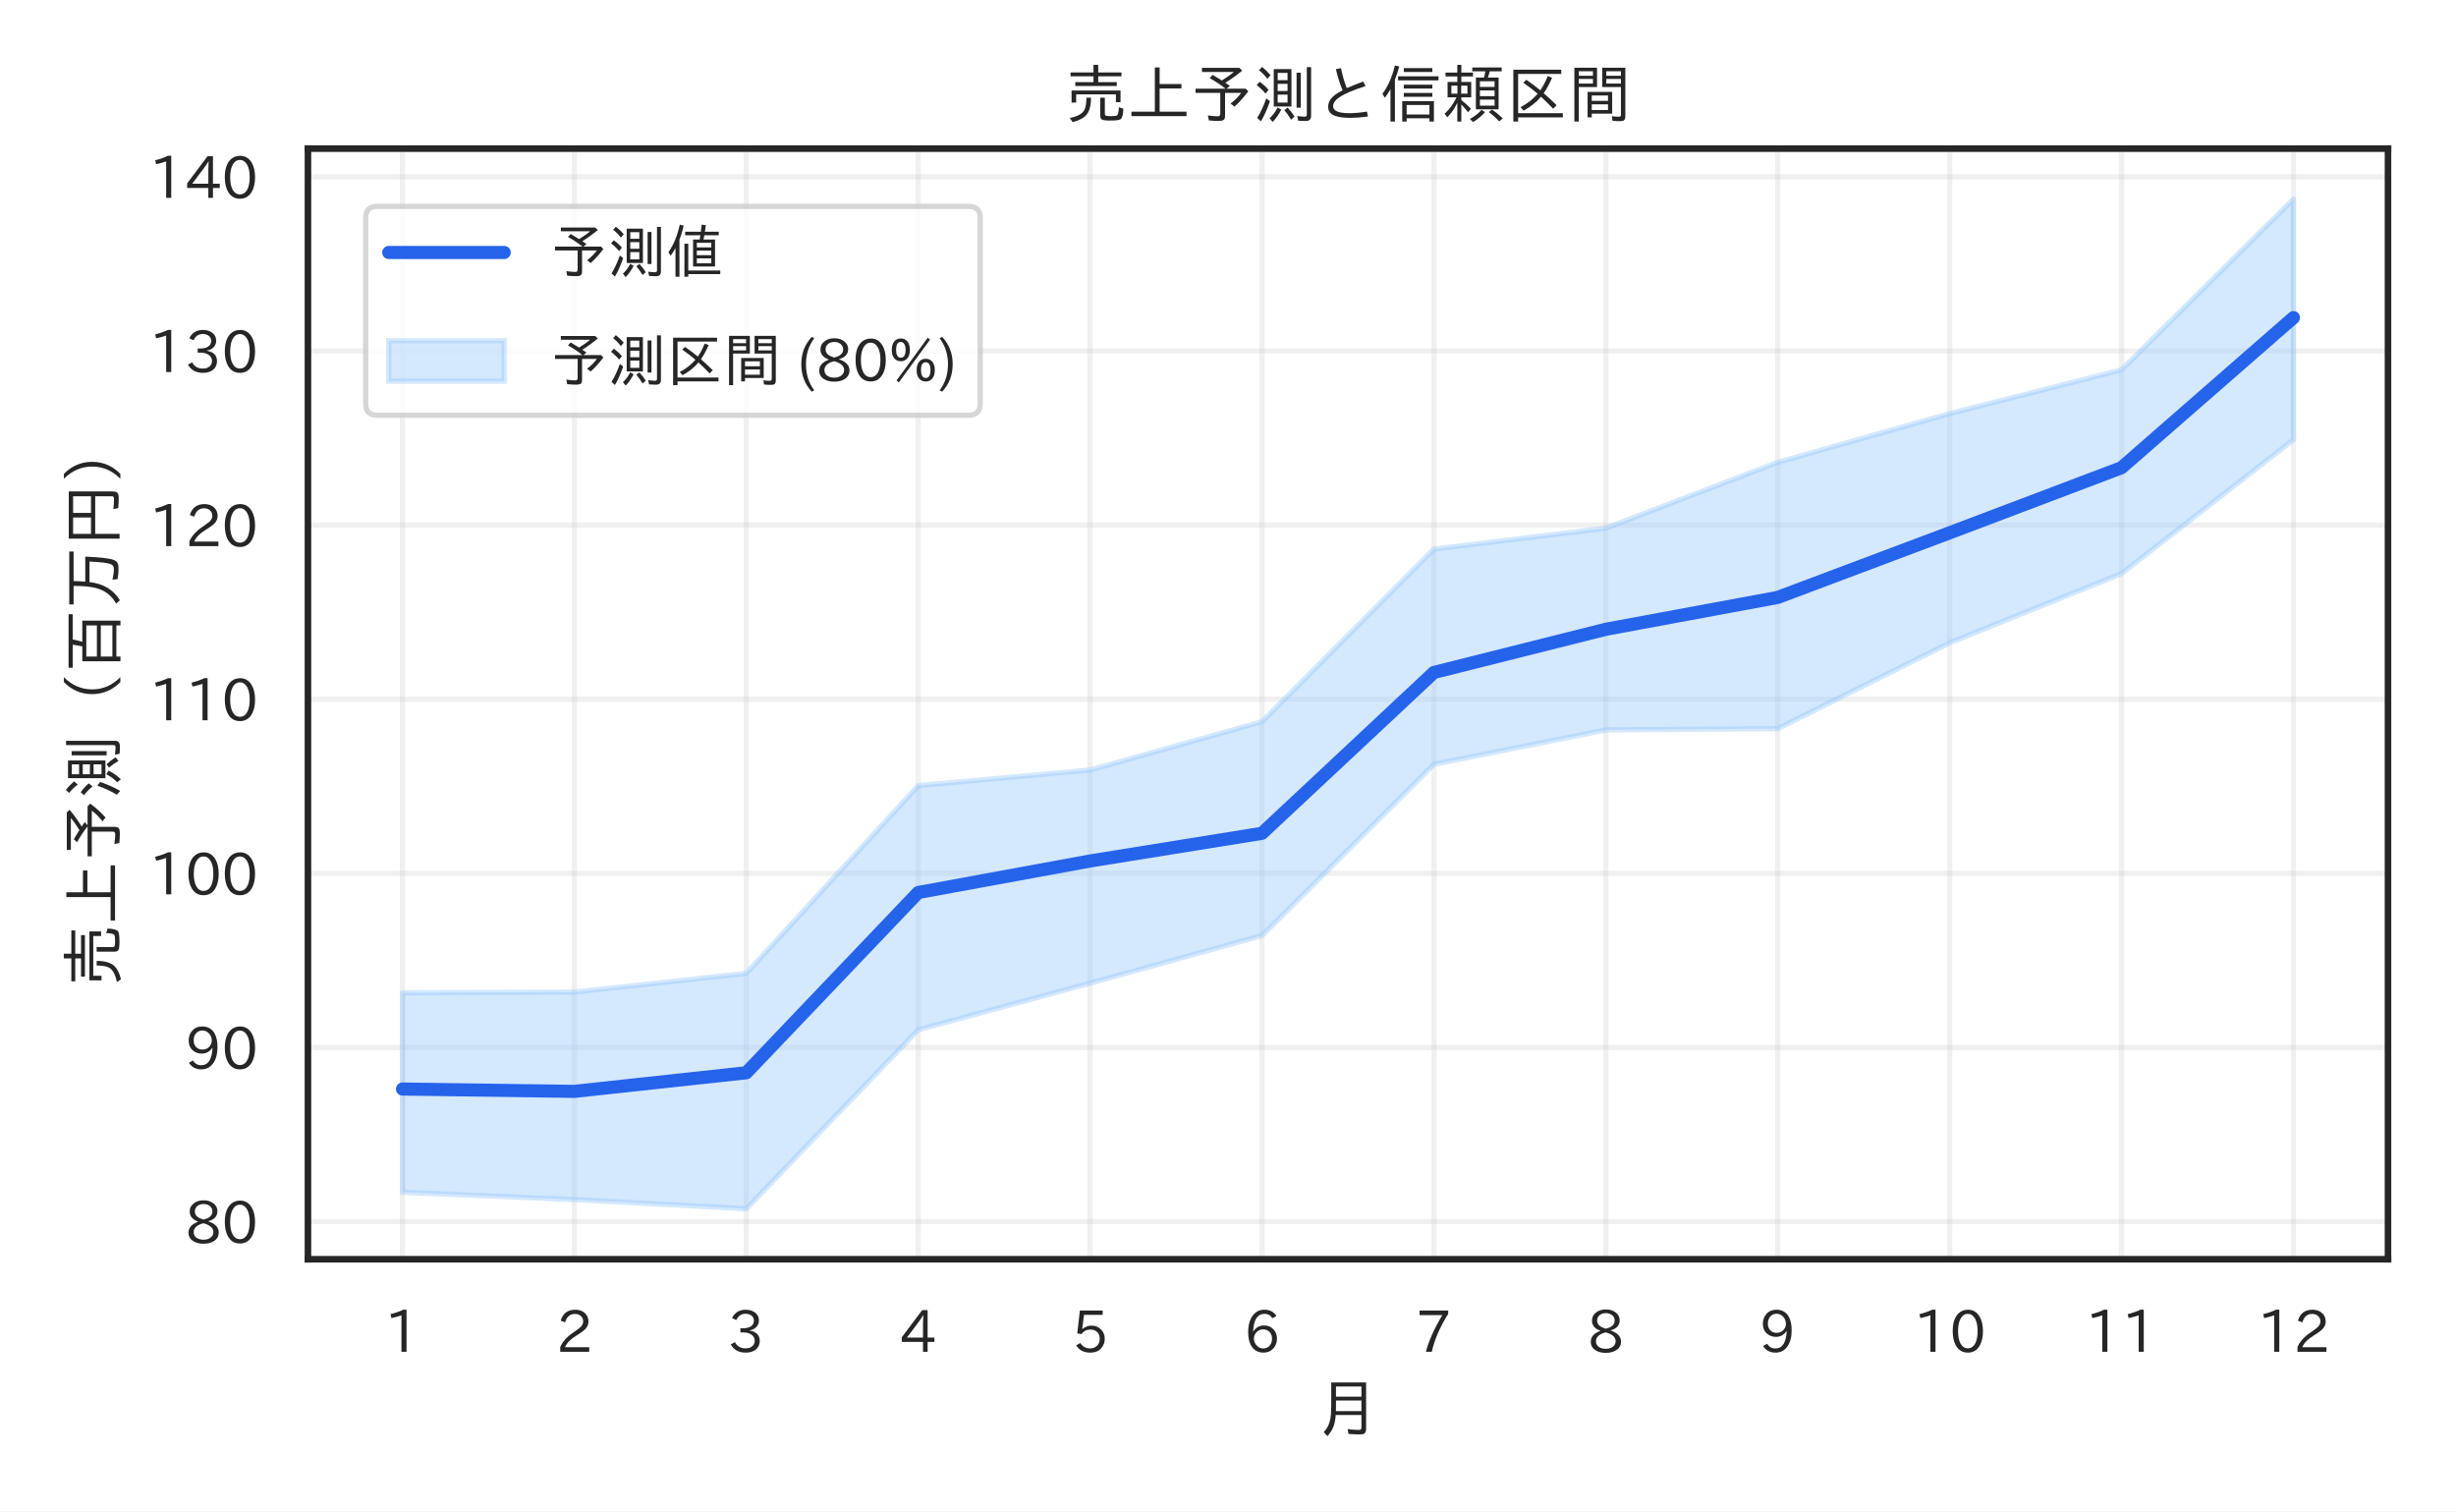
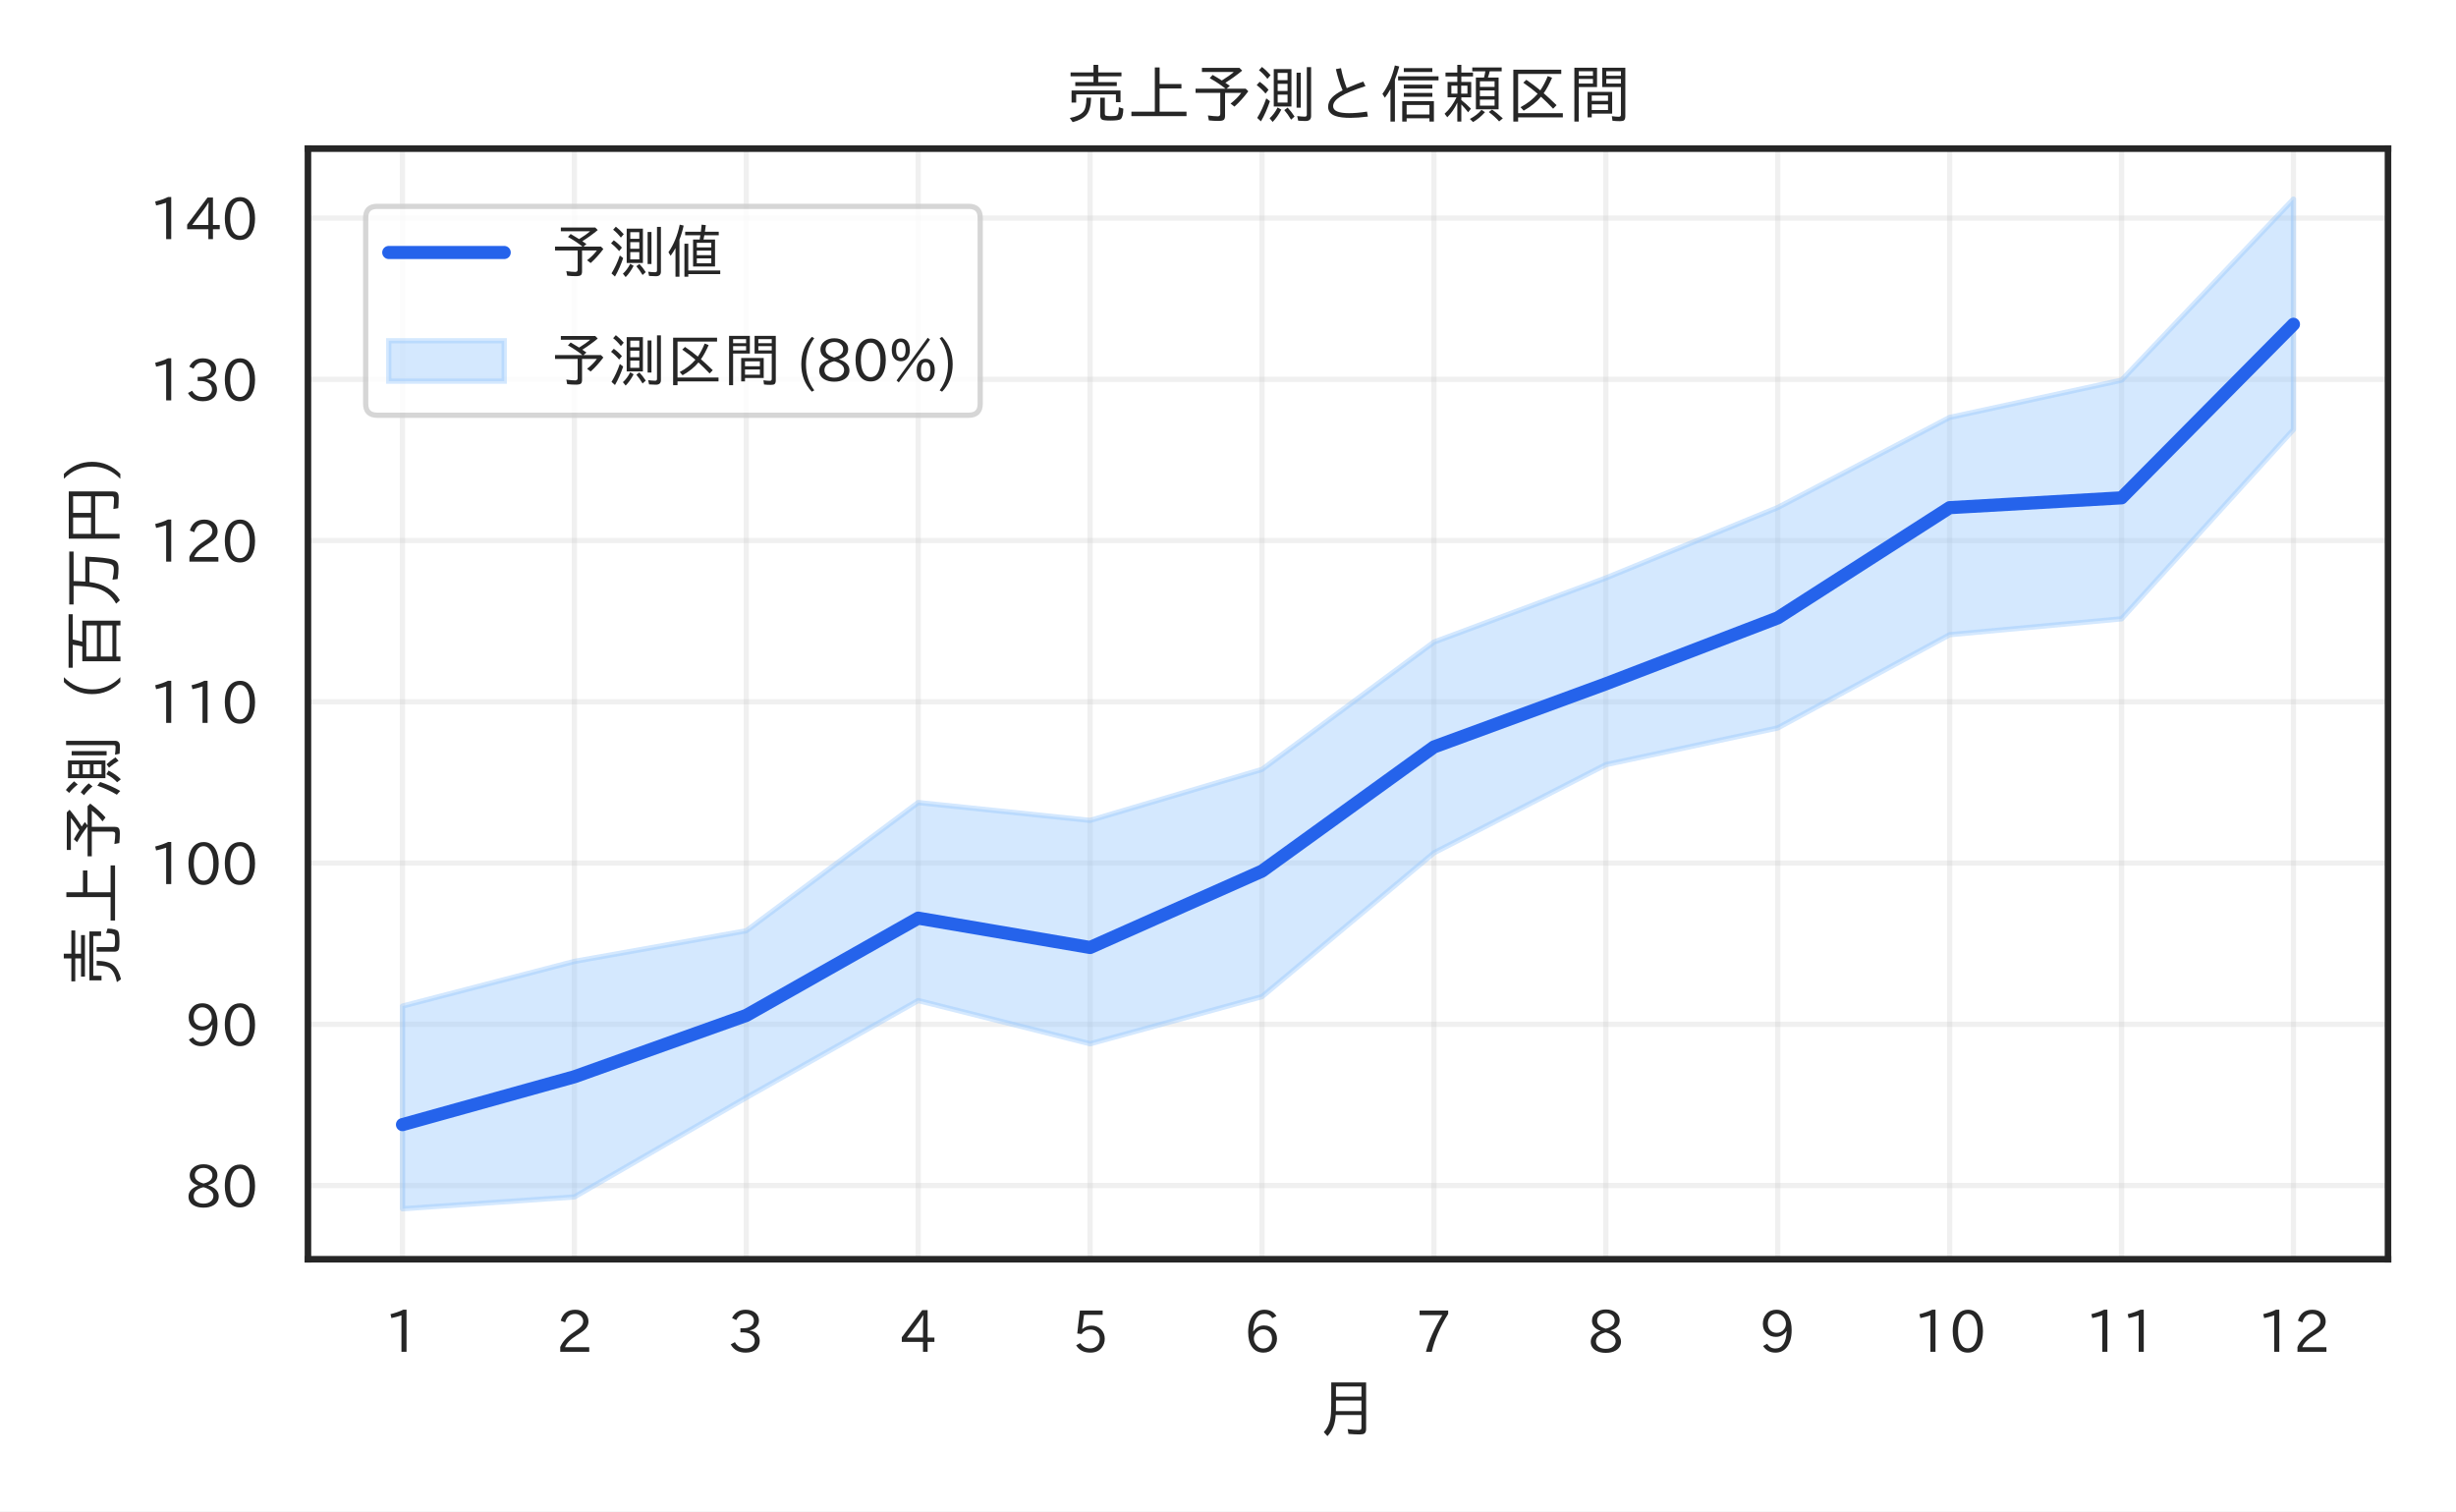
<svg xmlns="http://www.w3.org/2000/svg" xmlns:xlink="http://www.w3.org/1999/xlink" width="468pt" height="288pt" viewBox="0 0 468 288" version="1.1">
  <defs>
    <style type="text/css">*{stroke-linejoin: round; stroke-linecap: butt}</style>
  </defs>
  <g id="figure_1">
    <g id="patch_1">
      <path d="M 0 288  L 468 288  L 468 0  L 0 0  z " style="fill: #ffffff" />
    </g>
    <g id="axes_1">
      <g id="patch_2">
        <path d="M 58.68 239.94  L 455.04 239.94  L 455.04 28.32  L 58.68 28.32  z " style="fill: #ffffff" />
      </g>
      <g id="matplotlib.axis_1">
        <g id="xtick_1">
          <g id="line2d_1">
-             <path d="M 76.696 239.94  L 76.696 28.32  " clip-path="url(#pe52bf2b07b)" style="fill: none; stroke: #cccccc; stroke-opacity: 0.3; stroke-linecap: round" />
+             <path d="M 76.696 239.94  L 76.696 28.32  " clip-path="url(#pbddd021844)" style="fill: none; stroke: #cccccc; stroke-opacity: 0.3; stroke-linecap: round" />
          </g>
          <g id="text_1">
            <g style="fill: #262626" transform="translate(73.23222 257.6797) scale(0.11 -0.11)">
              <defs>
                <path id="IPAexGothic-31" d="M 2463 63  L 1900 63  L 1900 4103  Q 1372 3922 788 3797  L 684 4231  Q 1519 4441 2106 4731  L 2463 4731  L 2463 63  z " transform="scale(0.015625)" />
              </defs>
              <use xlink:href="#IPAexGothic-31" />
            </g>
          </g>
        </g>
        <g id="xtick_2">
          <g id="line2d_2">
-             <path d="M 109.453 239.94  L 109.453 28.32  " clip-path="url(#pe52bf2b07b)" style="fill: none; stroke: #cccccc; stroke-opacity: 0.3; stroke-linecap: round" />
+             <path d="M 109.453 239.94  L 109.453 28.32  " clip-path="url(#pbddd021844)" style="fill: none; stroke: #cccccc; stroke-opacity: 0.3; stroke-linecap: round" />
          </g>
          <g id="text_2">
            <g style="fill: #262626" transform="translate(105.9892 257.6797) scale(0.11 -0.11)">
              <defs>
                <path id="IPAexGothic-32" d="M 3659 63  L 447 63  L 447 594  Q 825 1475 1894 2203  L 2072 2322  Q 2619 2697 2791 2906  Q 2988 3153 2988 3444  Q 2988 3772 2756 4003  Q 2500 4259 2084 4259  Q 1250 4259 991 3328  L 497 3506  Q 853 4725 2116 4725  Q 2806 4725 3216 4316  Q 3575 3947 3575 3425  Q 3575 3038 3344 2722  Q 3131 2416 2366 1938  L 2231 1856  Q 1256 1253 978 569  L 3659 569  L 3659 63  z " transform="scale(0.015625)" />
              </defs>
              <use xlink:href="#IPAexGothic-32" />
            </g>
          </g>
        </g>
        <g id="xtick_3">
          <g id="line2d_3">
-             <path d="M 142.21 239.94  L 142.21 28.32  " clip-path="url(#pe52bf2b07b)" style="fill: none; stroke: #cccccc; stroke-opacity: 0.3; stroke-linecap: round" />
+             <path d="M 142.21 239.94  L 142.21 28.32  " clip-path="url(#pbddd021844)" style="fill: none; stroke: #cccccc; stroke-opacity: 0.3; stroke-linecap: round" />
          </g>
          <g id="text_3">
            <g style="fill: #262626" transform="translate(138.7463 257.6797) scale(0.11 -0.11)">
              <defs>
                <path id="IPAexGothic-33" d="M 2381 2419  Q 3506 2216 3506 1278  Q 3506 716 3128 356  Q 2709 -31 1944 -31  Q 797 -31 288 881  L 756 1131  Q 1109 441 1938 441  Q 2425 441 2694 691  Q 2950 928 2950 1291  Q 2950 1719 2566 1978  Q 2216 2213 1644 2213  L 1363 2213  L 1363 2669  L 1656 2669  Q 2231 2669 2534 2888  Q 2859 3119 2859 3509  Q 2859 3934 2494 4138  Q 2259 4278 1931 4278  Q 1238 4278 903 3578  L 434 3803  Q 897 4725 1938 4725  Q 2597 4725 3006 4394  Q 3416 4069 3416 3534  Q 3416 3028 3019 2706  Q 2763 2500 2381 2444  L 2381 2419  z " transform="scale(0.015625)" />
              </defs>
              <use xlink:href="#IPAexGothic-33" />
            </g>
          </g>
        </g>
        <g id="xtick_4">
          <g id="line2d_4">
-             <path d="M 174.967 239.94  L 174.967 28.32  " clip-path="url(#pe52bf2b07b)" style="fill: none; stroke: #cccccc; stroke-opacity: 0.3; stroke-linecap: round" />
+             <path d="M 174.967 239.94  L 174.967 28.32  " clip-path="url(#pbddd021844)" style="fill: none; stroke: #cccccc; stroke-opacity: 0.3; stroke-linecap: round" />
          </g>
          <g id="text_4">
            <g style="fill: #262626" transform="translate(171.5033 257.6797) scale(0.11 -0.11)">
              <defs>
                <path id="IPAexGothic-34" d="M 3813 1159  L 3059 1159  L 3059 63  L 2547 63  L 2547 1159  L 197 1159  L 197 1672  L 2456 4678  L 3059 4678  L 3059 1634  L 3813 1634  L 3813 1159  z M 2578 4109  L 2559 4109  Q 2278 3656 2003 3284  L 759 1634  L 2547 1634  L 2547 3144  Q 2547 3481 2578 4109  z " transform="scale(0.015625)" />
              </defs>
              <use xlink:href="#IPAexGothic-34" />
            </g>
          </g>
        </g>
        <g id="xtick_5">
          <g id="line2d_5">
-             <path d="M 207.724 239.94  L 207.724 28.32  " clip-path="url(#pe52bf2b07b)" style="fill: none; stroke: #cccccc; stroke-opacity: 0.3; stroke-linecap: round" />
+             <path d="M 207.724 239.94  L 207.724 28.32  " clip-path="url(#pbddd021844)" style="fill: none; stroke: #cccccc; stroke-opacity: 0.3; stroke-linecap: round" />
          </g>
          <g id="text_5">
            <g style="fill: #262626" transform="translate(204.2603 257.6797) scale(0.11 -0.11)">
              <defs>
                <path id="IPAexGothic-35" d="M 1178 2603  Q 1634 2963 2172 2963  Q 2816 2963 3241 2528  Q 3638 2113 3638 1497  Q 3638 938 3297 513  Q 2869 -31 2031 -31  Q 959 -31 469 784  L 938 1028  Q 1309 434 2013 434  Q 2466 434 2769 716  Q 3081 1013 3081 1503  Q 3081 1966 2806 2241  Q 2519 2528 2056 2528  Q 1406 2528 1072 2028  L 591 2091  L 884 4634  L 3406 4634  L 3406 4153  L 1341 4153  L 1134 2603  L 1178 2603  z " transform="scale(0.015625)" />
              </defs>
              <use xlink:href="#IPAexGothic-35" />
            </g>
          </g>
        </g>
        <g id="xtick_6">
          <g id="line2d_6">
-             <path d="M 240.481 239.94  L 240.481 28.32  " clip-path="url(#pe52bf2b07b)" style="fill: none; stroke: #cccccc; stroke-opacity: 0.3; stroke-linecap: round" />
+             <path d="M 240.481 239.94  L 240.481 28.32  " clip-path="url(#pbddd021844)" style="fill: none; stroke: #cccccc; stroke-opacity: 0.3; stroke-linecap: round" />
          </g>
          <g id="text_6">
            <g style="fill: #262626" transform="translate(237.0173 257.6797) scale(0.11 -0.11)">
              <defs>
                <path id="IPAexGothic-36" d="M 1056 2328  Q 1509 2981 2234 2981  Q 2906 2981 3316 2513  Q 3675 2106 3675 1522  Q 3675 884 3272 434  Q 2853 -31 2178 -31  Q 1375 -31 922 581  Q 481 1178 481 2228  Q 481 3425 1013 4109  Q 1494 4725 2272 4725  Q 3191 4725 3609 4025  L 3150 3775  Q 2894 4266 2300 4266  Q 1119 4266 1031 2328  L 1056 2328  z M 2141 2547  Q 1684 2547 1384 2206  Q 1116 1900 1116 1541  Q 1116 1156 1353 844  Q 1672 428 2159 428  Q 2669 428 2941 844  Q 3125 1128 3125 1503  Q 3125 1944 2881 2228  Q 2600 2547 2141 2547  z " transform="scale(0.015625)" />
              </defs>
              <use xlink:href="#IPAexGothic-36" />
            </g>
          </g>
        </g>
        <g id="xtick_7">
          <g id="line2d_7">
-             <path d="M 273.239 239.94  L 273.239 28.32  " clip-path="url(#pe52bf2b07b)" style="fill: none; stroke: #cccccc; stroke-opacity: 0.3; stroke-linecap: round" />
+             <path d="M 273.239 239.94  L 273.239 28.32  " clip-path="url(#pbddd021844)" style="fill: none; stroke: #cccccc; stroke-opacity: 0.3; stroke-linecap: round" />
          </g>
          <g id="text_7">
            <g style="fill: #262626" transform="translate(269.7744 257.6797) scale(0.11 -0.11)">
              <defs>
                <path id="IPAexGothic-37" d="M 3597 4263  Q 2238 2106 1778 63  L 1131 63  Q 1581 1834 2950 4128  L 428 4128  L 428 4634  L 3597 4634  L 3597 4263  z " transform="scale(0.015625)" />
              </defs>
              <use xlink:href="#IPAexGothic-37" />
            </g>
          </g>
        </g>
        <g id="xtick_8">
          <g id="line2d_8">
-             <path d="M 305.996 239.94  L 305.996 28.32  " clip-path="url(#pe52bf2b07b)" style="fill: none; stroke: #cccccc; stroke-opacity: 0.3; stroke-linecap: round" />
+             <path d="M 305.996 239.94  L 305.996 28.32  " clip-path="url(#pbddd021844)" style="fill: none; stroke: #cccccc; stroke-opacity: 0.3; stroke-linecap: round" />
          </g>
          <g id="text_8">
            <g style="fill: #262626" transform="translate(302.5314 257.6797) scale(0.11 -0.11)">
              <defs>
                <path id="IPAexGothic-38" d="M 2541 2425  Q 3700 2031 3700 1197  Q 3700 541 3100 197  Q 2663 -56 2016 -56  Q 1366 -56 928 197  Q 347 531 347 1178  Q 347 1988 1409 2381  L 1409 2400  Q 481 2734 481 3509  Q 481 4100 981 4456  Q 1406 4756 2019 4756  Q 2703 4756 3131 4403  Q 3553 4069 3553 3566  Q 3553 2706 2541 2444  L 2541 2425  z M 2022 2625  Q 2997 2856 2997 3528  Q 2997 3916 2675 4150  Q 2413 4347 2016 4347  Q 1606 4347 1331 4128  Q 1050 3897 1050 3522  Q 1050 3150 1350 2925  Q 1494 2809 1722 2722  Q 1984 2616 2022 2625  z M 1978 2209  Q 922 1931 922 1216  Q 922 775 1313 556  Q 1606 391 2009 391  Q 2575 391 2881 697  Q 3106 922 3106 1250  Q 3106 1594 2794 1850  Q 2609 1994 2350 2100  Q 2047 2222 1978 2209  z " transform="scale(0.015625)" />
              </defs>
              <use xlink:href="#IPAexGothic-38" />
            </g>
          </g>
        </g>
        <g id="xtick_9">
          <g id="line2d_9">
-             <path d="M 338.753 239.94  L 338.753 28.32  " clip-path="url(#pe52bf2b07b)" style="fill: none; stroke: #cccccc; stroke-opacity: 0.3; stroke-linecap: round" />
+             <path d="M 338.753 239.94  L 338.753 28.32  " clip-path="url(#pbddd021844)" style="fill: none; stroke: #cccccc; stroke-opacity: 0.3; stroke-linecap: round" />
          </g>
          <g id="text_9">
            <g style="fill: #262626" transform="translate(335.2884 257.6797) scale(0.11 -0.11)">
              <defs>
                <path id="IPAexGothic-39" d="M 2984 2356  Q 2544 1716 1813 1716  Q 1253 1716 847 2056  Q 366 2459 366 3163  Q 366 3813 769 4266  Q 1181 4725 1869 4725  Q 2800 4725 3241 3950  Q 3559 3378 3559 2472  Q 3559 1250 3041 588  Q 2553 -31 1769 -31  Q 859 -31 391 703  L 853 953  Q 1156 428 1753 428  Q 2922 428 3009 2356  L 2984 2356  z M 1888 4278  Q 1450 4278 1172 3950  Q 922 3653 922 3200  Q 922 2741 1159 2478  Q 1434 2163 1906 2163  Q 2431 2163 2728 2572  Q 2925 2847 2925 3169  Q 2925 3553 2694 3863  Q 2375 4278 1888 4278  z " transform="scale(0.015625)" />
              </defs>
              <use xlink:href="#IPAexGothic-39" />
            </g>
          </g>
        </g>
        <g id="xtick_10">
          <g id="line2d_10">
-             <path d="M 371.51 239.94  L 371.51 28.32  " clip-path="url(#pe52bf2b07b)" style="fill: none; stroke: #cccccc; stroke-opacity: 0.3; stroke-linecap: round" />
+             <path d="M 371.51 239.94  L 371.51 28.32  " clip-path="url(#pbddd021844)" style="fill: none; stroke: #cccccc; stroke-opacity: 0.3; stroke-linecap: round" />
          </g>
          <g id="text_10">
            <g style="fill: #262626" transform="translate(364.5813 257.6797) scale(0.11 -0.11)">
              <defs>
                <path id="IPAexGothic-30" d="M 2038 4725  Q 2881 4725 3334 3944  Q 3694 3325 3694 2344  Q 3694 1372 3334 741  Q 2888 -31 2016 -31  Q 1147 -31 700 741  Q 341 1372 341 2350  Q 341 3713 1000 4334  Q 1419 4725 2038 4725  z M 2016 4266  Q 1516 4266 1228 3759  Q 934 3247 934 2344  Q 934 1456 1222 947  Q 1513 447 2016 447  Q 2619 447 2909 1153  Q 3100 1622 3100 2375  Q 3100 3256 2806 3759  Q 2509 4266 2016 4266  z " transform="scale(0.015625)" />
              </defs>
              <use xlink:href="#IPAexGothic-31" />
              <use xlink:href="#IPAexGothic-30" transform="translate(62.98828 0)" />
            </g>
          </g>
        </g>
        <g id="xtick_11">
          <g id="line2d_11">
-             <path d="M 404.267 239.94  L 404.267 28.32  " clip-path="url(#pe52bf2b07b)" style="fill: none; stroke: #cccccc; stroke-opacity: 0.3; stroke-linecap: round" />
+             <path d="M 404.267 239.94  L 404.267 28.32  " clip-path="url(#pbddd021844)" style="fill: none; stroke: #cccccc; stroke-opacity: 0.3; stroke-linecap: round" />
          </g>
          <g id="text_11">
            <g style="fill: #262626" transform="translate(397.3383 257.6797) scale(0.11 -0.11)">
              <use xlink:href="#IPAexGothic-31" />
              <use xlink:href="#IPAexGothic-31" transform="translate(62.98828 0)" />
            </g>
          </g>
        </g>
        <g id="xtick_12">
          <g id="line2d_12">
-             <path d="M 437.024 239.94  L 437.024 28.32  " clip-path="url(#pe52bf2b07b)" style="fill: none; stroke: #cccccc; stroke-opacity: 0.3; stroke-linecap: round" />
+             <path d="M 437.024 239.94  L 437.024 28.32  " clip-path="url(#pbddd021844)" style="fill: none; stroke: #cccccc; stroke-opacity: 0.3; stroke-linecap: round" />
          </g>
          <g id="text_12">
            <g style="fill: #262626" transform="translate(430.0954 257.6797) scale(0.11 -0.11)">
              <use xlink:href="#IPAexGothic-31" />
              <use xlink:href="#IPAexGothic-32" transform="translate(62.98828 0)" />
            </g>
          </g>
        </g>
        <g id="text_13">
          <g style="fill: #262626" transform="translate(250.86 272.7584) scale(0.12 -0.12)">
            <defs>
              <path id="IPAexGothic-6708" d="M 5044 4984  L 5044 256  Q 5044 -78 4869 -203  Q 4734 -300 4403 -300  Q 3894 -300 3253 -247  L 3169 244  Q 3750 159 4294 159  Q 4503 159 4547 263  Q 4569 313 4569 438  L 4569 1672  L 1953 1672  Q 1906 956 1716 475  Q 1538 6 1116 -472  L 744 -63  Q 1259 475 1403 1244  Q 1500 1772 1500 2650  L 1500 4984  L 5044 4984  z M 1981 4569  L 1981 3541  L 4569 3541  L 4569 4569  L 1981 4569  z M 1981 3144  L 1981 2556  Q 1981 2288 1975 2147  L 1975 2069  L 4569 2069  L 4569 3144  L 1981 3144  z " transform="scale(0.015625)" />
            </defs>
            <use xlink:href="#IPAexGothic-6708" />
          </g>
        </g>
      </g>
      <g id="matplotlib.axis_2">
        <g id="ytick_1">
          <g id="line2d_13">
-             <path d="M 58.68 232.767  L 455.04 232.767  " clip-path="url(#pe52bf2b07b)" style="fill: none; stroke: #cccccc; stroke-opacity: 0.3; stroke-linecap: round" />
+             <path d="M 58.68 225.893  L 455.04 225.893  " clip-path="url(#pbddd021844)" style="fill: none; stroke: #cccccc; stroke-opacity: 0.3; stroke-linecap: round" />
          </g>
          <g id="text_14">
-             <g style="fill: #262626" transform="translate(35.32344 236.8863) scale(0.11 -0.11)">
+             <g style="fill: #262626" transform="translate(35.32344 230.0132) scale(0.11 -0.11)">
              <use xlink:href="#IPAexGothic-38" />
              <use xlink:href="#IPAexGothic-30" transform="translate(62.98828 0)" />
            </g>
          </g>
        </g>
        <g id="ytick_2">
          <g id="line2d_14">
-             <path d="M 58.68 199.587  L 455.04 199.587  " clip-path="url(#pe52bf2b07b)" style="fill: none; stroke: #cccccc; stroke-opacity: 0.3; stroke-linecap: round" />
+             <path d="M 58.68 195.17  L 455.04 195.17  " clip-path="url(#pbddd021844)" style="fill: none; stroke: #cccccc; stroke-opacity: 0.3; stroke-linecap: round" />
          </g>
          <g id="text_15">
-             <g style="fill: #262626" transform="translate(35.32344 203.707) scale(0.11 -0.11)">
+             <g style="fill: #262626" transform="translate(35.32344 199.2902) scale(0.11 -0.11)">
              <use xlink:href="#IPAexGothic-39" />
              <use xlink:href="#IPAexGothic-30" transform="translate(62.98828 0)" />
            </g>
          </g>
        </g>
        <g id="ytick_3">
          <g id="line2d_15">
-             <path d="M 58.68 166.408  L 455.04 166.408  " clip-path="url(#pe52bf2b07b)" style="fill: none; stroke: #cccccc; stroke-opacity: 0.3; stroke-linecap: round" />
+             <path d="M 58.68 164.447  L 455.04 164.447  " clip-path="url(#pbddd021844)" style="fill: none; stroke: #cccccc; stroke-opacity: 0.3; stroke-linecap: round" />
          </g>
          <g id="text_16">
-             <g style="fill: #262626" transform="translate(28.39516 170.5277) scale(0.11 -0.11)">
+             <g style="fill: #262626" transform="translate(28.39516 168.5672) scale(0.11 -0.11)">
              <use xlink:href="#IPAexGothic-31" />
              <use xlink:href="#IPAexGothic-30" transform="translate(62.98828 0)" />
              <use xlink:href="#IPAexGothic-30" transform="translate(125.9766 0)" />
            </g>
          </g>
        </g>
        <g id="ytick_4">
          <g id="line2d_16">
-             <path d="M 58.68 133.229  L 455.04 133.229  " clip-path="url(#pe52bf2b07b)" style="fill: none; stroke: #cccccc; stroke-opacity: 0.3; stroke-linecap: round" />
+             <path d="M 58.68 133.724  L 455.04 133.724  " clip-path="url(#pbddd021844)" style="fill: none; stroke: #cccccc; stroke-opacity: 0.3; stroke-linecap: round" />
          </g>
          <g id="text_17">
-             <g style="fill: #262626" transform="translate(28.39516 137.3484) scale(0.11 -0.11)">
+             <g style="fill: #262626" transform="translate(28.39516 137.8442) scale(0.11 -0.11)">
              <use xlink:href="#IPAexGothic-31" />
              <use xlink:href="#IPAexGothic-31" transform="translate(62.98828 0)" />
              <use xlink:href="#IPAexGothic-30" transform="translate(125.9766 0)" />
            </g>
          </g>
        </g>
        <g id="ytick_5">
          <g id="line2d_17">
-             <path d="M 58.68 100.049  L 455.04 100.049  " clip-path="url(#pe52bf2b07b)" style="fill: none; stroke: #cccccc; stroke-opacity: 0.3; stroke-linecap: round" />
+             <path d="M 58.68 103.001  L 455.04 103.001  " clip-path="url(#pbddd021844)" style="fill: none; stroke: #cccccc; stroke-opacity: 0.3; stroke-linecap: round" />
          </g>
          <g id="text_18">
-             <g style="fill: #262626" transform="translate(28.39516 104.1691) scale(0.11 -0.11)">
+             <g style="fill: #262626" transform="translate(28.39516 107.1212) scale(0.11 -0.11)">
              <use xlink:href="#IPAexGothic-31" />
              <use xlink:href="#IPAexGothic-32" transform="translate(62.98828 0)" />
              <use xlink:href="#IPAexGothic-30" transform="translate(125.9766 0)" />
            </g>
          </g>
        </g>
        <g id="ytick_6">
          <g id="line2d_18">
-             <path d="M 58.68 66.87  L 455.04 66.87  " clip-path="url(#pe52bf2b07b)" style="fill: none; stroke: #cccccc; stroke-opacity: 0.3; stroke-linecap: round" />
+             <path d="M 58.68 72.278  L 455.04 72.278  " clip-path="url(#pbddd021844)" style="fill: none; stroke: #cccccc; stroke-opacity: 0.3; stroke-linecap: round" />
          </g>
          <g id="text_19">
-             <g style="fill: #262626" transform="translate(28.39516 70.98984) scale(0.11 -0.11)">
+             <g style="fill: #262626" transform="translate(28.39516 76.3982) scale(0.11 -0.11)">
              <use xlink:href="#IPAexGothic-31" />
              <use xlink:href="#IPAexGothic-33" transform="translate(62.98828 0)" />
              <use xlink:href="#IPAexGothic-30" transform="translate(125.9766 0)" />
            </g>
          </g>
        </g>
        <g id="ytick_7">
          <g id="line2d_19">
-             <path d="M 58.68 33.691  L 455.04 33.691  " clip-path="url(#pe52bf2b07b)" style="fill: none; stroke: #cccccc; stroke-opacity: 0.3; stroke-linecap: round" />
+             <path d="M 58.68 41.555  L 455.04 41.555  " clip-path="url(#pbddd021844)" style="fill: none; stroke: #cccccc; stroke-opacity: 0.3; stroke-linecap: round" />
          </g>
          <g id="text_20">
-             <g style="fill: #262626" transform="translate(28.39516 37.81054) scale(0.11 -0.11)">
+             <g style="fill: #262626" transform="translate(28.39516 45.67519) scale(0.11 -0.11)">
              <use xlink:href="#IPAexGothic-31" />
              <use xlink:href="#IPAexGothic-34" transform="translate(62.98828 0)" />
              <use xlink:href="#IPAexGothic-30" transform="translate(125.9766 0)" />
            </g>
          </g>
        </g>
        <g id="text_21">
          <g style="fill: #262626" transform="translate(22.11516 188.13) rotate(-90) scale(0.12 -0.12)">
            <defs>
              <path id="IPAexGothic-58f2" d="M 2938 4544  L 2938 5313  L 3419 5313  L 3419 4544  L 5781 4544  L 5781 4147  L 3419 4147  L 3419 3559  L 5306 3559  L 5306 3163  L 1088 3163  L 1088 3559  L 2938 3559  L 2938 4147  L 609 4147  L 609 4544  L 2938 4544  z M 5684 2706  L 5684 1522  L 5216 1522  L 5216 2316  L 1178 2316  L 1178 1478  L 709 1478  L 709 2706  L 5684 2706  z M 531 -84  Q 1494 91 1894 556  Q 2213 913 2222 1972  L 2688 1972  Q 2678 756 2216 225  Q 1794 -256 819 -506  L 531 -84  z M 3622 1972  L 4091 1972  L 4091 353  Q 4091 191 4181 153  Q 4313 100 4684 100  Q 5169 100 5294 159  Q 5503 256 5513 1006  L 5972 863  Q 5944 -22 5691 -206  Q 5503 -347 4659 -347  Q 3981 -347 3809 -250  Q 3622 -144 3622 178  L 3622 1972  z " transform="scale(0.015625)" />
              <path id="IPAexGothic-4e0a" d="M 3259 3366  L 5475 3366  L 5475 2913  L 3259 2913  L 3259 556  L 5991 556  L 5991 103  L 391 103  L 391 556  L 2772 556  L 2772 5050  L 3259 5050  L 3259 3366  z " transform="scale(0.015625)" />
              <path id="IPAexGothic-4e88" d="M 3541 3491  Q 3644 3419 3816 3300  Q 3944 3213 3997 3175  L 3663 2894  L 5603 2894  L 5872 2625  Q 5181 1709 4463 1069  L 4066 1378  Q 4722 1878 5153 2466  L 3509 2466  L 3509 147  Q 3509 -150 3388 -263  Q 3266 -384 2822 -384  Q 2341 -384 1863 -331  L 1766 172  Q 2416 84 2766 84  Q 3022 84 3022 334  L 3022 2466  L 513 2466  L 513 2894  L 3553 2894  Q 2809 3488 1947 3963  L 2247 4291  Q 2741 4009 3181 3725  Q 3941 4191 4400 4591  L 1159 4591  L 1159 5006  L 4975 5006  L 5250 4725  Q 4428 4044 3541 3491  z " transform="scale(0.015625)" />
              <path id="IPAexGothic-6e2c" d="M 3856 4884  L 3856 1081  L 2059 1081  L 2059 4884  L 3856 4884  z M 2456 4494  L 2456 3756  L 3459 3756  L 3459 4494  L 2456 4494  z M 2456 3384  L 2456 2656  L 3459 2656  L 3459 3384  L 2456 3384  z M 2456 2284  L 2456 1478  L 3459 1478  L 3459 2284  L 2456 2284  z M 1413 3891  Q 1000 4428 556 4763  L 856 5100  Q 1309 4753 1734 4269  L 1413 3891  z M 1222 2394  Q 816 2878 325 3256  L 625 3591  Q 1141 3231 1528 2778  L 1222 2394  z M 375 -78  Q 916 800 1297 1906  L 1669 1619  Q 1284 478 759 -428  L 375 -78  z M 3819 -256  Q 3478 319 3128 716  L 3469 966  Q 3834 581 4172 63  L 3819 -256  z M 4378 4513  L 4806 4513  L 4806 959  L 4378 959  L 4378 4513  z M 1638 -109  Q 2103 300 2450 984  L 2828 763  Q 2425 -6 1944 -488  L 1638 -109  z M 5419 5081  L 5853 5081  L 5853 109  Q 5853 -391 5297 -391  Q 4919 -391 4541 -359  L 4441 109  Q 4928 50 5219 50  Q 5419 50 5419 244  L 5419 5081  z " transform="scale(0.015625)" />
              <path id="IPAexGothic-ff08" d="M 5419 -434  Q 4197 769 4197 2438  Q 4197 4097 5419 5300  L 5919 5300  Q 4678 4078 4678 2425  Q 4678 788 5919 -434  L 5419 -434  z " transform="scale(0.015625)" />
              <path id="IPAexGothic-767e" d="M 3119 3431  L 5263 3431  L 5263 -447  L 4781 -447  L 4781 -31  L 1616 -31  L 1616 -447  L 1134 -447  L 1134 3431  L 2638 3431  Q 2747 3838 2819 4403  L 481 4403  L 481 4825  L 5916 4825  L 5916 4403  L 3350 4403  Q 3250 3881 3144 3522  L 3119 3431  z M 4781 3022  L 1616 3022  L 1616 1947  L 4781 1947  L 4781 3022  z M 1616 1550  L 1616 372  L 4781 372  L 4781 1550  L 1616 1550  z " transform="scale(0.015625)" />
              <path id="IPAexGothic-4e07" d="M 2888 4316  Q 2878 3816 2828 3128  L 5369 3128  Q 5284 984 5056 300  Q 4950 -22 4750 -134  Q 4556 -250 4181 -250  Q 3659 -250 3091 -159  L 3028 363  Q 3638 225 4103 225  Q 4456 225 4569 463  Q 4797 906 4866 2700  L 2784 2700  Q 2534 575 934 -391  L 591 -6  Q 1900 716 2216 2200  Q 2394 3041 2394 4316  L 506 4316  L 506 4756  L 5888 4756  L 5888 4316  L 2888 4316  z " transform="scale(0.015625)" />
              <path id="IPAexGothic-5186" d="M 5594 4806  L 5594 322  Q 5594 34 5491 -97  Q 5366 -269 4959 -269  Q 4469 -269 3897 -225  L 3809 275  Q 4378 206 4844 206  Q 5106 206 5106 434  L 5106 2119  L 1281 2119  L 1281 -359  L 794 -359  L 794 4806  L 5594 4806  z M 1281 4366  L 1281 2547  L 2944 2547  L 2944 4366  L 1281 4366  z M 5106 2547  L 5106 4366  L 3413 4366  L 3413 2547  L 5106 2547  z " transform="scale(0.015625)" />
              <path id="IPAexGothic-ff09" d="M 481 -434  Q 1722 788 1722 2431  Q 1722 4066 481 5300  L 981 5300  Q 2203 4097 2203 2431  Q 2203 769 981 -434  L 481 -434  z " transform="scale(0.015625)" />
            </defs>
            <use xlink:href="#IPAexGothic-58f2" />
            <use xlink:href="#IPAexGothic-4e0a" transform="translate(100 0)" />
            <use xlink:href="#IPAexGothic-4e88" transform="translate(200 0)" />
            <use xlink:href="#IPAexGothic-6e2c" transform="translate(300 0)" />
            <use xlink:href="#IPAexGothic-ff08" transform="translate(400 0)" />
            <use xlink:href="#IPAexGothic-767e" transform="translate(500 0)" />
            <use xlink:href="#IPAexGothic-4e07" transform="translate(600 0)" />
            <use xlink:href="#IPAexGothic-5186" transform="translate(700 0)" />
            <use xlink:href="#IPAexGothic-ff09" transform="translate(800 0)" />
          </g>
        </g>
      </g>
      <g id="FillBetweenPolyCollection_1">
        <defs>
-           <path id="m97b1103816" d="M 76.696 -98.828  L 76.696 -60.817  L 109.453 -59.425  L 142.21 -57.679  L 174.967 -91.776  L 207.724 -100.661  L 240.481 -109.728  L 273.239 -142.372  L 305.996 -148.925  L 338.753 -149.164  L 371.51 -165.517  L 404.267 -178.707  L 437.024 -204.224  L 437.024 -250.061  L 437.024 -250.061  L 404.267 -217.53  L 371.51 -209.191  L 338.753 -199.913  L 305.996 -187.359  L 273.239 -183.372  L 240.481 -150.487  L 207.724 -141.283  L 174.967 -138.3  L 142.21 -102.524  L 109.453 -98.972  L 76.696 -98.828  z " style="stroke: #93c5fd; stroke-opacity: 0.4" />
+           <path id="md76614f31d" d="M 76.696 -96.295  L 76.696 -57.679  L 109.453 -59.939  L 142.21 -78.872  L 174.967 -97.356  L 207.724 -89.116  L 240.481 -98.101  L 273.239 -125.496  L 305.996 -142.301  L 338.753 -149.295  L 371.51 -167.065  L 404.267 -170.086  L 437.024 -206.151  L 437.024 -250.061  L 437.024 -250.061  L 404.267 -215.556  L 371.51 -208.461  L 338.753 -191.29  L 305.996 -177.868  L 273.239 -165.655  L 240.481 -141.39  L 207.724 -131.673  L 174.967 -135.08  L 142.21 -110.645  L 109.453 -104.813  L 76.696 -96.295  z " style="stroke: #93c5fd; stroke-opacity: 0.4" />
        </defs>
-         <g clip-path="url(#pe52bf2b07b)">
-           <use xlink:href="#m97b1103816" x="0" y="288" style="fill: #93c5fd; fill-opacity: 0.4; stroke: #93c5fd; stroke-opacity: 0.4" />
+         <g clip-path="url(#pbddd021844)">
+           <use xlink:href="#md76614f31d" x="0" y="288" style="fill: #93c5fd; fill-opacity: 0.4; stroke: #93c5fd; stroke-opacity: 0.4" />
        </g>
      </g>
      <g id="line2d_20">
-         <path d="M 76.696 207.508  L 109.453 207.955  L 142.21 204.408  L 174.967 170.064  L 207.724 164.053  L 240.481 158.779  L 273.239 128.133  L 305.996 119.904  L 338.753 113.834  L 371.51 101.521  L 404.267 89.117  L 437.024 60.523  " clip-path="url(#pe52bf2b07b)" style="fill: none; stroke: #2563eb; stroke-width: 2.5; stroke-linecap: round" />
+         <path d="M 76.696 214.288  L 109.453 205.17  L 142.21 193.478  L 174.967 174.945  L 207.724 180.538  L 240.481 165.981  L 273.239 142.326  L 305.996 130.3  L 338.753 117.732  L 371.51 96.729  L 404.267 94.86  L 437.024 61.792  " clip-path="url(#pbddd021844)" style="fill: none; stroke: #2563eb; stroke-width: 2.5; stroke-linecap: round" />
      </g>
      <g id="patch_3">
        <path d="M 58.68 239.94  L 58.68 28.32  " style="fill: none; stroke: #262626; stroke-width: 1.25; stroke-linejoin: miter; stroke-linecap: square" />
      </g>
      <g id="patch_4">
        <path d="M 455.04 239.94  L 455.04 28.32  " style="fill: none; stroke: #262626; stroke-width: 1.25; stroke-linejoin: miter; stroke-linecap: square" />
      </g>
      <g id="patch_5">
        <path d="M 58.68 239.94  L 455.04 239.94  " style="fill: none; stroke: #262626; stroke-width: 1.25; stroke-linejoin: miter; stroke-linecap: square" />
      </g>
      <g id="patch_6">
        <path d="M 58.68 28.32  L 455.04 28.32  " style="fill: none; stroke: #262626; stroke-width: 1.25; stroke-linejoin: miter; stroke-linecap: square" />
      </g>
      <g id="text_22">
        <g style="fill: #262626" transform="translate(202.86 22.32) scale(0.12 -0.12)">
          <defs>
            <path id="IPAexGothic-3068" d="M 5222 56  Q 4200 -72 3450 -72  Q 2478 -72 1941 113  Q 1184 372 1184 1038  Q 1184 1584 1594 2009  Q 1941 2369 2656 2725  Q 2231 3734 1972 4878  L 2491 4978  Q 2706 3884 3078 2950  Q 4250 3447 4756 3616  L 4978 3150  Q 3181 2575 2409 2078  Q 1691 1613 1691 1113  Q 1691 403 3322 403  Q 4125 403 5134 563  L 5222 56  z " transform="scale(0.015625)" />
            <path id="IPAexGothic-4fe1" d="M 1572 3809  L 1572 -447  L 1119 -447  L 1119 2847  Q 856 2372 550 1972  L 300 2363  Q 1172 3550 1566 5253  L 2013 5147  Q 1819 4428 1572 3809  z M 5534 1619  L 5534 -447  L 5081 -447  L 5081 -116  L 2763 -116  L 2763 -447  L 2316 -447  L 2316 1619  L 5534 1619  z M 2763 1234  L 2763 269  L 5081 269  L 5081 1234  L 2763 1234  z M 2475 4984  L 5375 4984  L 5375 4588  L 2475 4588  L 2475 4984  z M 2475 3297  L 5375 3297  L 5375 2906  L 2475 2906  L 2475 3297  z M 2475 2456  L 5375 2456  L 5375 2066  L 2475 2066  L 2475 2456  z M 1894 4147  L 6003 4147  L 6003 3738  L 1894 3738  L 1894 4147  z " transform="scale(0.015625)" />
            <path id="IPAexGothic-983c" d="M 1513 1466  Q 1109 591 494 -13  L 219 344  Q 953 994 1434 2016  L 525 2016  L 525 3578  L 1513 3578  L 1513 4134  L 313 4134  L 313 4531  L 1513 4531  L 1513 5313  L 1922 5313  L 1922 4531  L 3109 4531  L 3109 4134  L 1922 4134  L 1922 3578  L 2925 3578  L 2925 2016  L 1922 2016  L 1922 1734  Q 2400 1369 2900 856  L 2613 494  Q 2288 919 1922 1288  L 1922 -447  L 1513 -447  L 1513 1466  z M 1525 3200  L 909 3200  L 909 2388  L 1525 2388  L 1525 3200  z M 1909 3200  L 1909 2388  L 2541 2388  L 2541 3200  L 1909 3200  z M 4622 4025  L 5709 4025  L 5709 794  L 3400 794  L 3400 4025  L 4225 4025  Q 4309 4319 4359 4653  L 3034 4653  L 3034 5050  L 6022 5050  L 6022 4653  L 4806 4653  Q 4716 4288 4622 4025  z M 5300 3647  L 3809 3647  L 3809 3072  L 5300 3072  L 5300 3647  z M 3809 2713  L 3809 2131  L 5300 2131  L 5300 2713  L 3809 2713  z M 3809 1778  L 3809 1166  L 5300 1166  L 5300 1778  L 3809 1778  z M 5763 -434  Q 5328 59 4713 519  L 5038 763  Q 5459 500 6138 -122  L 5763 -434  z M 2791 -184  Q 3566 234 3969 744  L 4328 506  Q 3772 -116 3113 -500  L 2791 -184  z " transform="scale(0.015625)" />
            <path id="IPAexGothic-533a" d="M 1294 4391  L 1294 403  L 5838 403  L 5838 -25  L 1294 -25  L 1294 -447  L 806 -447  L 806 4819  L 5678 4819  L 5678 4391  L 1294 4391  z M 3278 2375  Q 2669 2909 1819 3500  L 2125 3794  Q 2881 3281 3547 2725  Q 3959 3319 4306 4172  L 4744 4000  Q 4322 3038 3891 2431  Q 4438 1959 5203 1216  L 4850 856  Q 4206 1534 3616 2075  Q 2963 1284 1856 659  L 1534 1013  Q 2569 1553 3278 2375  z " transform="scale(0.015625)" />
            <path id="IPAexGothic-9593" d="M 4450 2566  L 4450 353  L 2375 353  L 2375 -25  L 1953 -25  L 1953 2566  L 4450 2566  z M 4028 2200  L 2375 2200  L 2375 1653  L 4028 1653  L 4028 2200  z M 4028 1300  L 2375 1300  L 2375 719  L 4028 719  L 4028 1300  z M 2913 5019  L 2913 3059  L 1056 3059  L 1056 -447  L 609 -447  L 609 5019  L 2913 5019  z M 1056 4659  L 1056 4206  L 2497 4206  L 2497 4659  L 1056 4659  z M 1056 3881  L 1056 3413  L 2497 3413  L 2497 3881  L 1056 3881  z M 5788 5019  L 5788 91  Q 5788 -225 5641 -331  Q 5525 -409 5231 -409  Q 4803 -409 4481 -366  L 4419 97  Q 4853 38 5128 38  Q 5341 38 5341 244  L 5341 3059  L 3438 3059  L 3438 5019  L 5788 5019  z M 3853 4659  L 3853 4206  L 5341 4206  L 5341 4659  L 3853 4659  z M 3853 3881  L 3853 3413  L 5341 3413  L 5341 3881  L 3853 3881  z " transform="scale(0.015625)" />
          </defs>
          <use xlink:href="#IPAexGothic-58f2" />
          <use xlink:href="#IPAexGothic-4e0a" transform="translate(100 0)" />
          <use xlink:href="#IPAexGothic-4e88" transform="translate(200 0)" />
          <use xlink:href="#IPAexGothic-6e2c" transform="translate(300 0)" />
          <use xlink:href="#IPAexGothic-3068" transform="translate(400 0)" />
          <use xlink:href="#IPAexGothic-4fe1" transform="translate(500 0)" />
          <use xlink:href="#IPAexGothic-983c" transform="translate(600 0)" />
          <use xlink:href="#IPAexGothic-533a" transform="translate(700 0)" />
          <use xlink:href="#IPAexGothic-9593" transform="translate(800 0)" />
        </g>
      </g>
      <g id="legend_1">
        <g id="patch_7">
          <path d="M 71.88 79.119  L 184.584 79.119  Q 186.784 79.119 186.784 76.919  L 186.784 41.52  Q 186.784 39.32 184.584 39.32  L 71.88 39.32  Q 69.68 39.32 69.68 41.52  L 69.68 76.919  Q 69.68 79.119 71.88 79.119  z " style="fill: #ffffff; opacity: 0.8; stroke: #cccccc; stroke-linejoin: miter" />
        </g>
        <g id="line2d_21">
          <path d="M 74.08 48.11  L 85.08 48.11  L 96.08 48.11  " style="fill: none; stroke: #2563eb; stroke-width: 2.5; stroke-linecap: round" />
        </g>
        <g id="text_23">
          <g style="fill: #262626" transform="translate(104.88 51.95969) scale(0.11 -0.11)">
            <defs>
              <path id="IPAexGothic-5024" d="M 4172 3675  L 5453 3675  L 5453 684  L 3019 684  L 3019 3675  L 3750 3675  Q 3788 3884 3825 4153  L 2141 4153  L 2141 4544  L 3884 4544  Q 3922 4844 3966 5325  L 4434 5272  L 4388 4953  Q 4331 4578 4331 4544  L 5863 4544  L 5863 4153  L 4269 4153  Q 4200 3781 4172 3675  z M 5038 3316  L 3434 3316  L 3434 2803  L 5038 2803  L 5038 3316  z M 3434 2450  L 3434 1941  L 5038 1941  L 5038 2450  L 3434 2450  z M 3434 1588  L 3434 1044  L 5038 1044  L 5038 1588  L 3434 1588  z M 1509 3669  L 1509 -447  L 1069 -447  L 1069 2725  Q 856 2338 531 1875  L 288 2266  Q 1163 3531 1541 5325  L 1975 5222  Q 1791 4378 1509 3669  z M 2488 244  L 6031 244  L 6031 -153  L 2488 -153  L 2488 -447  L 2059 -447  L 2059 3213  L 2488 3213  L 2488 244  z " transform="scale(0.015625)" />
            </defs>
            <use xlink:href="#IPAexGothic-4e88" />
            <use xlink:href="#IPAexGothic-6e2c" transform="translate(100 0)" />
            <use xlink:href="#IPAexGothic-5024" transform="translate(200 0)" />
          </g>
        </g>
        <g id="patch_8">
          <path d="M 74.08 72.629  L 96.08 72.629  L 96.08 64.929  L 74.08 64.929  z " style="fill: #93c5fd; fill-opacity: 0.4; stroke: #93c5fd; stroke-opacity: 0.4; stroke-linejoin: miter" />
        </g>
        <g id="text_24">
          <g style="fill: #262626" transform="translate(104.88 72.62937) scale(0.11 -0.11)">
            <defs>
              <path id="IPAexGothic-20" transform="scale(0.015625)" />
              <path id="IPAexGothic-28" d="M 1928 -1016  L 1653 -1166  Q 488 69 488 1875  Q 488 3678 1653 4909  L 1928 4763  Q 1006 3522 1006 1881  Q 1006 203 1928 -1016  z " transform="scale(0.015625)" />
              <path id="IPAexGothic-25" d="M 4088 2481  Q 4528 2481 4800 2181  Q 5094 1847 5094 1203  Q 5094 534 4728 197  Q 4472 -38 4088 -38  Q 3647 -38 3378 269  Q 3084 600 3084 1222  Q 3084 1906 3444 2244  Q 3697 2481 4088 2481  z M 4081 2097  Q 3566 2097 3566 1234  Q 3566 356 4097 356  Q 4613 356 4613 1241  Q 4613 2097 4081 2097  z M 1331 4731  Q 1769 4731 2041 4431  Q 2334 4097 2334 3450  Q 2334 2781 1969 2447  Q 1713 2209 1331 2209  Q 888 2209 619 2516  Q 325 2850 325 3472  Q 325 4156 684 4494  Q 941 4731 1331 4731  z M 1322 4347  Q 806 4347 806 3484  Q 806 2606 1338 2606  Q 1859 2606 1859 3484  Q 1859 3859 1725 4091  Q 1584 4347 1322 4347  z M 4569 4603  L 1106 -134  L 856 78  L 4313 4813  L 4569 4603  z " transform="scale(0.015625)" />
              <path id="IPAexGothic-29" d="M 466 4909  Q 1638 3672 1638 1875  Q 1638 75 466 -1166  L 191 -1016  Q 1119 216 1119 1881  Q 1119 3509 191 4763  L 466 4909  z " transform="scale(0.015625)" />
            </defs>
            <use xlink:href="#IPAexGothic-4e88" />
            <use xlink:href="#IPAexGothic-6e2c" transform="translate(100 0)" />
            <use xlink:href="#IPAexGothic-533a" transform="translate(200 0)" />
            <use xlink:href="#IPAexGothic-9593" transform="translate(300 0)" />
            <use xlink:href="#IPAexGothic-20" transform="translate(400 0)" />
            <use xlink:href="#IPAexGothic-28" transform="translate(427.002 0)" />
            <use xlink:href="#IPAexGothic-38" transform="translate(460.3027 0)" />
            <use xlink:href="#IPAexGothic-30" transform="translate(523.291 0)" />
            <use xlink:href="#IPAexGothic-25" transform="translate(586.2793 0)" />
            <use xlink:href="#IPAexGothic-29" transform="translate(671.2891 0)" />
          </g>
        </g>
      </g>
    </g>
  </g>
  <defs>
-     <clipPath id="pe52bf2b07b">
+     <clipPath id="pbddd021844">
      <rect x="58.68" y="28.32" width="396.36" height="211.62" />
    </clipPath>
  </defs>
</svg>
